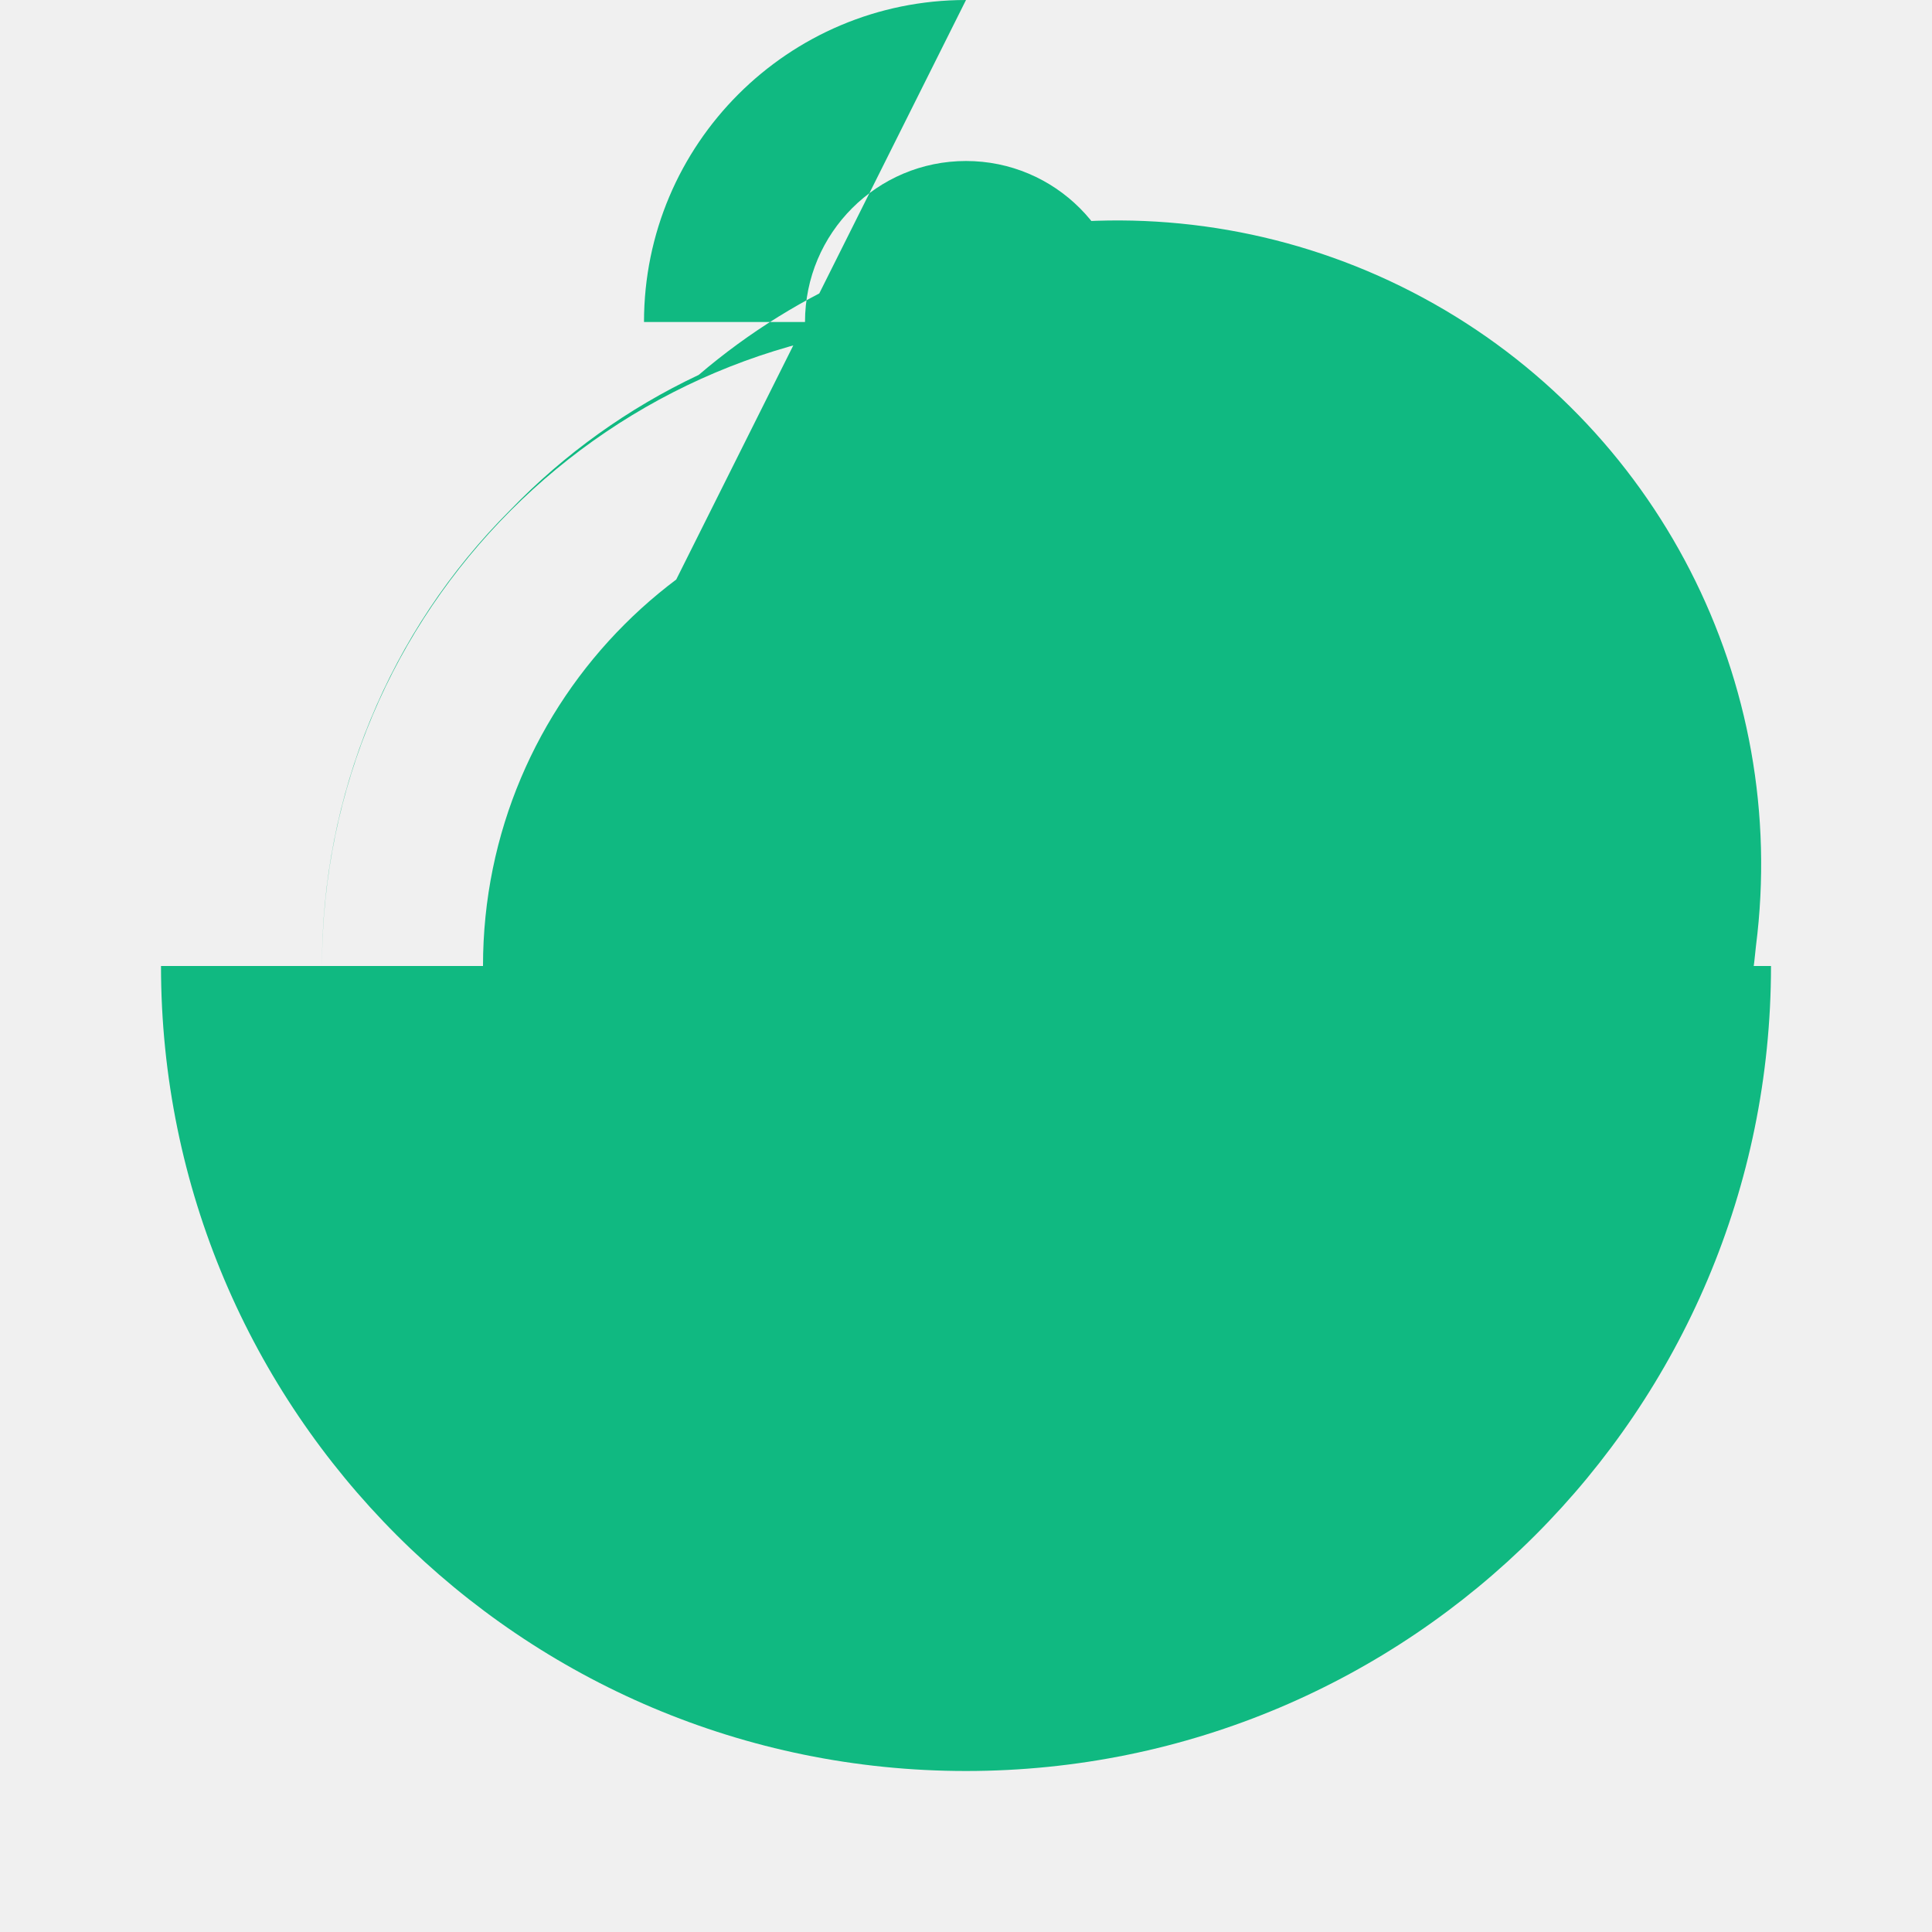
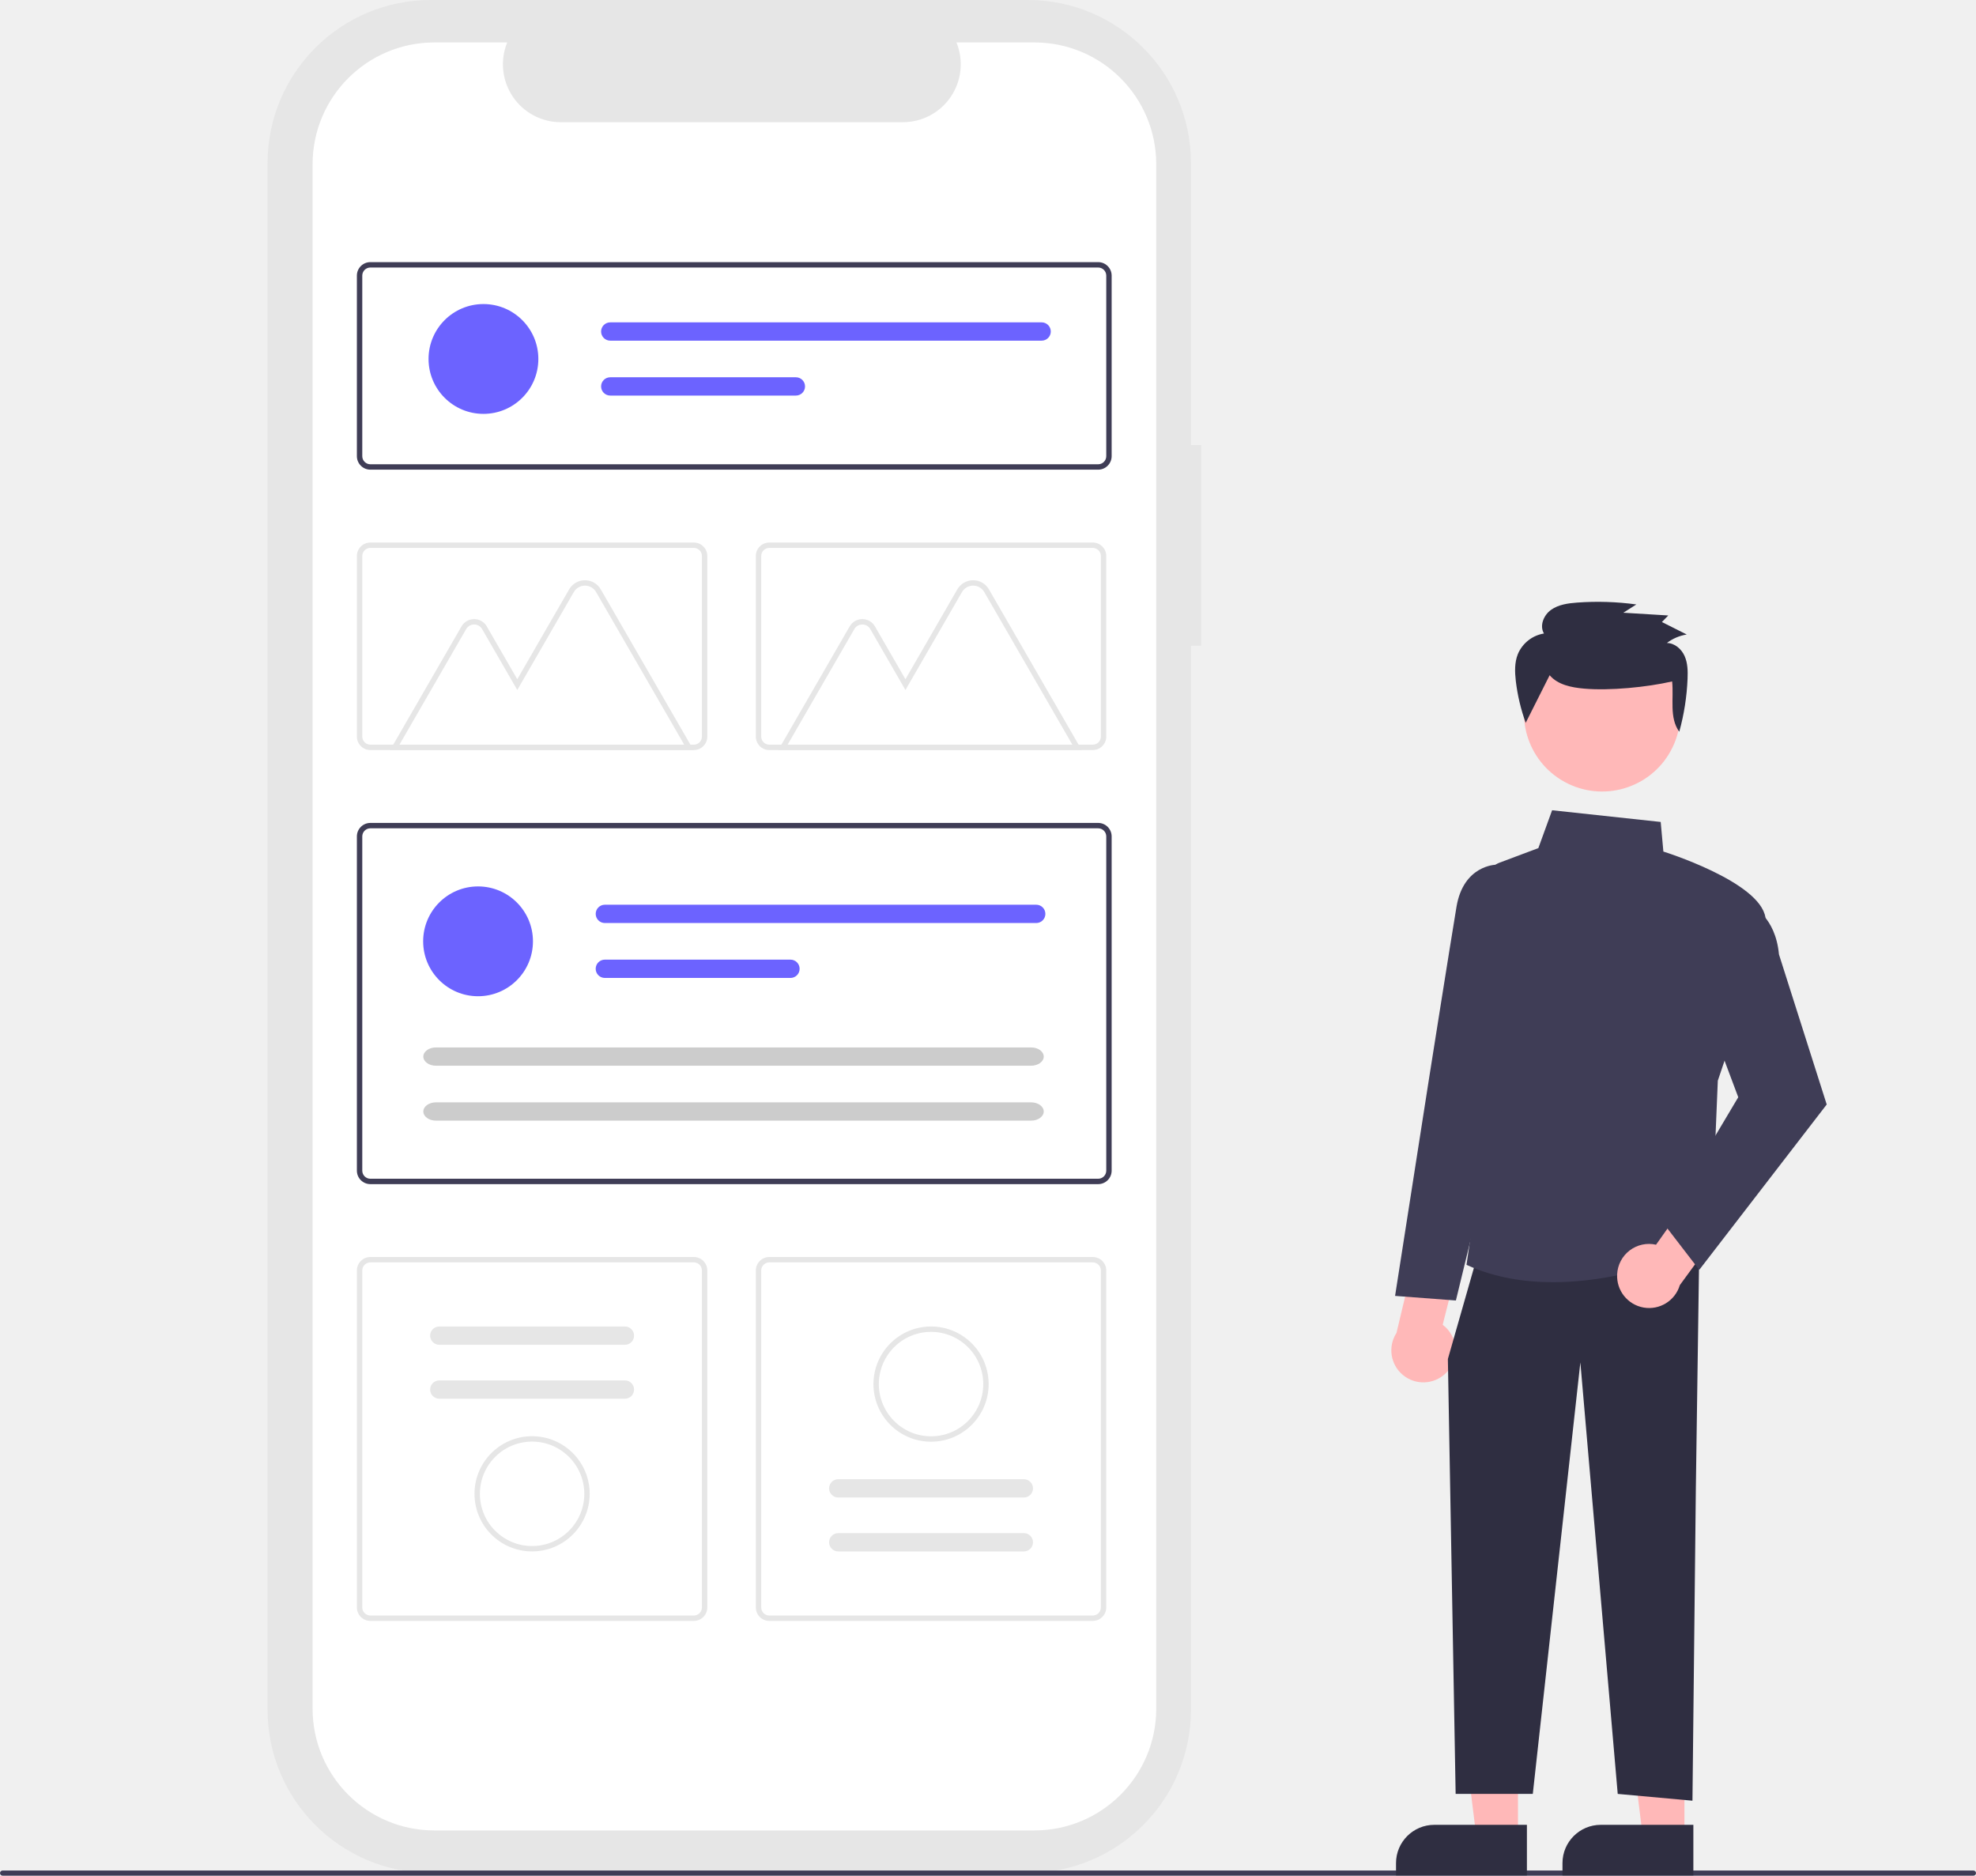
- <svg xmlns="http://www.w3.org/2000/svg" viewBox="0 0 24 24" fill="#10b981">
-   <path d="M2 12h2a7.987 7.987 0 0 1 2.337-5.663 7.987 7.987 0 0 1 2.343-1.68 8 8 0 0 1 13.133 7.096 8 8 0 0 1-2.787 5.352L20 12h2c0 5.523-4.477 10-10 10S2 17.523 2 12zm10-8a8 8 0 0 0-8 8h2a6 6 0 1 1 12 0c0 1.416-.49 2.833-1.47 3.94l-1.06-1.06A4 4 0 0 0 16 12h2a6 6 0 0 1-6 6zm0-4a4 4 0 0 0-4 4h2a2 2 0 1 1 4 0c0 .537-.208 1.037-.587 1.414L12 14.172l-1.414-1.414A2 2 0 0 1 10 12h2a4 4 0 0 0-4-4z" />
+ <svg xmlns="http://www.w3.org/2000/svg" width="768" height="728.858" viewBox="0 0 768 728.858" role="img" artist="Katerina Limpitsouni" source="https://undraw.co/">
+   <path d="M682.884,258.518h-3.999V148.973A63.402,63.402,0,0,0,615.483,85.571H383.397a63.402,63.402,0,0,0-63.402,63.402V749.947A63.402,63.402,0,0,0,383.396,813.349H615.483a63.402,63.402,0,0,0,63.402-63.402V336.494h3.999Z" transform="translate(-216 -85.571)" fill="#e6e6e6" />
+   <path d="M618.041,102.066h-30.295a22.495,22.495,0,0,1-20.827,30.991H433.96A22.495,22.495,0,0,1,413.133,102.066H384.837a47.348,47.348,0,0,0-47.348,47.348V749.506A47.348,47.348,0,0,0,384.837,796.854h233.204a47.348,47.348,0,0,0,47.348-47.348h0V149.414a47.348,47.348,0,0,0-47.348-47.348Z" transform="translate(-216 -85.571)" fill="#fff" />
+   <path d="M983,814.429H217a1,1,0,0,1,0-2H983a1,1,0,0,1,0,2Z" transform="translate(-216 -85.571)" fill="#3f3d56" />
+   <path d="M642.82,268.075H359.946a5.245,5.245,0,0,1-5.238-5.238V192.667a5.245,5.245,0,0,1,5.238-5.238H642.82a5.245,5.245,0,0,1,5.238,5.238v70.169A5.245,5.245,0,0,1,642.82,268.075ZM359.946,189.524a3.146,3.146,0,0,0-3.143,3.143v70.169a3.146,3.146,0,0,0,3.143,3.143H642.82a3.146,3.146,0,0,0,3.143-3.143V192.667a3.146,3.146,0,0,0-3.143-3.143Z" transform="translate(-216 -85.571)" fill="#3f3d56" />
+   <path d="M642.82,545.71H359.946a5.245,5.245,0,0,1-5.238-5.238V410.585a5.245,5.245,0,0,1,5.238-5.238H642.82a5.245,5.245,0,0,1,5.238,5.238V540.471A5.245,5.245,0,0,1,642.82,545.71ZM359.946,407.442a3.146,3.146,0,0,0-3.143,3.143V540.471a3.146,3.146,0,0,0,3.143,3.143H642.82a3.146,3.146,0,0,0,3.143-3.143V410.585a3.146,3.146,0,0,0-3.143-3.143Z" transform="translate(-216 -85.571)" fill="#3f3d56" />
+   <path d="M640.725,377.033h-125.722a5.245,5.245,0,0,1-5.238-5.238V301.626a5.245,5.245,0,0,1,5.238-5.238h125.722a5.245,5.245,0,0,1,5.238,5.238v70.169A5.245,5.245,0,0,1,640.725,377.033ZM515.003,298.483a3.146,3.146,0,0,0-3.143,3.143V371.795a3.146,3.146,0,0,0,3.143,3.143h125.722a3.146,3.146,0,0,0,3.143-3.143v-70.169a3.146,3.146,0,0,0-3.143-3.143Z" transform="translate(-216 -85.571)" fill="#e6e6e6" />
+   <path d="M485.668,715.434h-125.722a5.245,5.245,0,0,1-5.238-5.238V579.261a5.245,5.245,0,0,1,5.238-5.238h125.722a5.245,5.245,0,0,1,5.238,5.238V710.196A5.245,5.245,0,0,1,485.668,715.434Zm-125.722-139.316a3.146,3.146,0,0,0-3.143,3.143V710.196a3.146,3.146,0,0,0,3.143,3.143h125.722a3.146,3.146,0,0,0,3.143-3.143V579.261a3.146,3.146,0,0,0-3.143-3.143Z" transform="translate(-216 -85.571)" fill="#e6e6e6" />
+   <path d="M640.725,715.434h-125.722a5.245,5.245,0,0,1-5.238-5.238V579.261a5.245,5.245,0,0,1,5.238-5.238h125.722a5.245,5.245,0,0,1,5.238,5.238V710.196A5.245,5.245,0,0,1,640.725,715.434Zm-125.722-139.316a3.146,3.146,0,0,0-3.143,3.143V710.196a3.146,3.146,0,0,0,3.143,3.143h125.722a3.146,3.146,0,0,0,3.143-3.143V579.261a3.146,3.146,0,0,0-3.143-3.143Z" transform="translate(-216 -85.571)" fill="#e6e6e6" />
+   <circle cx="185.804" cy="365.787" r="21.338" fill="#6c63ff" />
+   <path d="M451.085,437.133a3.556,3.556,0,0,0,0,7.113H618.745a3.556,3.556,0,0,0,0-7.113Z" transform="translate(-216 -85.571)" fill="#6c63ff" />
+   <path d="M451.085,458.471a3.556,3.556,0,0,0-.015,7.113h72.159a3.556,3.556,0,1,0,0-7.113Z" transform="translate(-216 -85.571)" fill="#6c63ff" />
+   <path d="M385.437,492.585c-2.705,0-4.907,1.596-4.907,3.556s2.201,3.556,4.907,3.556H616.755c2.705,0,4.907-1.596,4.907-3.556s-2.201-3.556-4.907-3.556Z" transform="translate(-216 -85.571)" fill="#ccc" />
+   <path d="M385.437,513.924c-2.705,0-4.907,1.596-4.907,3.556s2.201,3.556,4.907,3.556H616.755c2.705,0,4.907-1.596,4.907-3.556s-2.201-3.556-4.907-3.556Z" transform="translate(-216 -85.571)" fill="#ccc" />
+   <circle cx="187.899" cy="139.488" r="21.338" fill="#6c63ff" />
+   <path d="M453.181,210.834a3.556,3.556,0,0,0,0,7.113H620.84a3.556,3.556,0,1,0,.015-7.113c-.005,0-.01,0-.015,0Z" transform="translate(-216 -85.571)" fill="#6c63ff" />
+   <path d="M453.181,232.172a3.556,3.556,0,0,0,0,7.113h72.144a3.556,3.556,0,1,0,.015-7.113q-.007,0-.015,0Z" transform="translate(-216 -85.571)" fill="#6c63ff" />
+   <path d="M485.557,377.046H367.619l27.755-48.074a5.668,5.668,0,0,1,9.817,0l11.856,20.536,20.16-34.918a7.096,7.096,0,0,1,12.291,0Zm-114.309-2.095H481.928l-34.245-59.313a5,5,0,0,0-8.661,0L417.047,353.7l-13.671-23.679a3.572,3.572,0,0,0-6.187,0Z" transform="translate(-216 -85.571)" fill="#e6e6e6" />
+   <path d="M636.423,377.046H518.485l27.755-48.074a5.668,5.668,0,0,1,9.817,0l11.857,20.536L588.073,314.591a7.096,7.096,0,0,1,12.291,0Zm-114.309-2.095h110.68l-34.245-59.313a5,5,0,0,0-8.661,0l-21.975,38.061-13.671-23.679a3.572,3.572,0,0,0-6.187,0Z" transform="translate(-216 -85.571)" fill="#e6e6e6" />
+   <path d="M485.668,377.033h-125.722a5.245,5.245,0,0,1-5.238-5.238V301.626a5.245,5.245,0,0,1,5.238-5.238h125.722a5.245,5.245,0,0,1,5.238,5.238v70.169A5.245,5.245,0,0,1,485.668,377.033ZM359.946,298.483a3.146,3.146,0,0,0-3.143,3.143V371.795a3.146,3.146,0,0,0,3.143,3.143h125.722a3.146,3.146,0,0,0,3.143-3.143v-70.169a3.146,3.146,0,0,0-3.143-3.143Z" transform="translate(-216 -85.571)" fill="#e6e6e6" />
+   <path d="M386.735,601.024a3.556,3.556,0,1,0,0,7.113H458.879a3.556,3.556,0,0,0,0-7.113Z" transform="translate(-216 -85.571)" fill="#e6e6e6" />
+   <path d="M386.735,621.977a3.556,3.556,0,1,0,0,7.113H458.879a3.556,3.556,0,0,0,0-7.113Z" transform="translate(-216 -85.571)" fill="#e6e6e6" />
+   <path d="M422.807,688.433a22.386,22.386,0,1,1,22.386-22.386h0A22.411,22.411,0,0,1,422.807,688.433Zm0-42.677a20.291,20.291,0,1,0,20.291,20.291h0a20.314,20.314,0,0,0-20.291-20.291Z" transform="translate(-216 -85.571)" fill="#e6e6e6" />
+   <path d="M613.936,688.433a3.556,3.556,0,1,0,0-7.113H541.792a3.556,3.556,0,0,0,0,7.113Z" transform="translate(-216 -85.571)" fill="#e6e6e6" />
+   <path d="M613.936,667.479a3.556,3.556,0,1,0,0-7.113H541.792a3.556,3.556,0,0,0,0,7.113Z" transform="translate(-216 -85.571)" fill="#e6e6e6" />
+   <path d="M577.864,601.024a22.386,22.386,0,1,1-22.386,22.386v-0A22.411,22.411,0,0,1,577.864,601.024Zm0,42.677a20.291,20.291,0,1,0-20.291-20.291v0a20.314,20.314,0,0,0,20.291,20.291Z" transform="translate(-216 -85.571)" fill="#e6e6e6" />
+   <polygon points="589.987 713.726 573.8 713.726 566.1 651.292 589.99 651.293 589.987 713.726" fill="#ffb8b8" />
+   <path d="M557.47,709.101h35.985a0,0,0,0,1,0,0v19.655a0,0,0,0,1,0,0H542.583a0,0,0,0,1,0,0v-4.768A14.887,14.887,0,0,1,557.47,709.101Z" fill="#2f2e41" />
+   <polygon points="654.681 713.726 638.495 713.726 630.794 651.292 654.684 651.293 654.681 713.726" fill="#ffb8b8" />
+   <path d="M622.165,709.101h35.985a0,0,0,0,1,0,0v19.655a0,0,0,0,1,0,0H607.278a0,0,0,0,1,0,0v-4.768A14.887,14.887,0,0,1,622.165,709.101Z" fill="#2f2e41" />
+   <path d="M777.786,619.314a12.38,12.38,0,0,0-1.067-18.954l6.935-27.428-15.64-8.279L758.765,603.524a12.447,12.447,0,0,0,19.022,15.79Z" transform="translate(-216 -85.571)" fill="#ffb8b8" />
+   <polygon points="660.438 485.836 659.118 578.257 657.797 699.724 628.751 697.083 614.228 529.406 595.744 697.083 565.756 697.083 562.736 528.086 573.299 491.117 660.438 485.836" fill="#2f2e41" />
+   <path d="M786.403,577.252l-.425-.192,16.554-113.227-8.416-34.223a7.49,7.49,0,0,1,4.642-8.799l15.142-5.678,5.349-14.711,42.206,4.548,1.038,11.497c4.574,1.467,42.237,14.01,39.638,28.302-2.565,14.107-17.709,58.489-18.478,60.738l-2.652,63.649-.326.163c-.393.196-29.484,14.501-61.088,14.498C808.458,583.817,797.01,582.042,786.403,577.252Z" transform="translate(-216 -85.571)" fill="#3f3d56" />
+   <path d="M758.217,589.137l13.306-85.162c.079-.501,7.952-50.355,10.563-66.02,2.696-16.173,15.216-16.36,15.342-16.36h6.89l8.059,36.265-15.876,72.763-14.647,60.298Z" transform="translate(-216 -85.571)" fill="#3f3d56" />
+   <path d="M844.529,580.732a12.38,12.38,0,0,1,15.115-11.486l16.372-23.073,16.448,6.529-23.578,32.258a12.447,12.447,0,0,1-24.357-4.23Z" transform="translate(-216 -85.571)" fill="#ffb8b8" />
+   <path d="M862.489,560.89l29.109-48.957-11.86-31.625,16.152-43.074.596.256c.391.167,9.568,4.263,10.929,18.93l18.562,58.337L876.438,579.022Z" transform="translate(-216 -85.571)" fill="#3f3d56" />
+   <circle cx="838.699" cy="362.753" r="30.389" transform="translate(-97.89087 839.104) rotate(-61.3368)" fill="#ffb8b8" />
+   <path d="M818.296,347.951c3.146,3.723,8.47,4.773,13.38,5.204,9.974.875,24.476-.544,34.223-2.794.696,6.742-1.201,14.012,2.77,19.559a90.798,90.798,0,0,0,3.226-20.584c.12-2.986.073-6.075-1.14-8.816s-3.86-5.068-6.907-5.092a17.311,17.311,0,0,1,7.722-3.301l-9.649-4.849,2.478-2.544-17.469-1.069,5.06-3.214a109.715,109.715,0,0,0-22.986-.726c-3.56.262-7.282.763-10.166,2.826s-4.551,6.162-2.76,9.19a13.344,13.344,0,0,0-10.169,8.069c-1.286,3.26-1.168,6.881-.772,10.355a73.399,73.399,0,0,0,3.848,16.281" transform="translate(-216 -85.571)" fill="#2f2e41" />
</svg>
